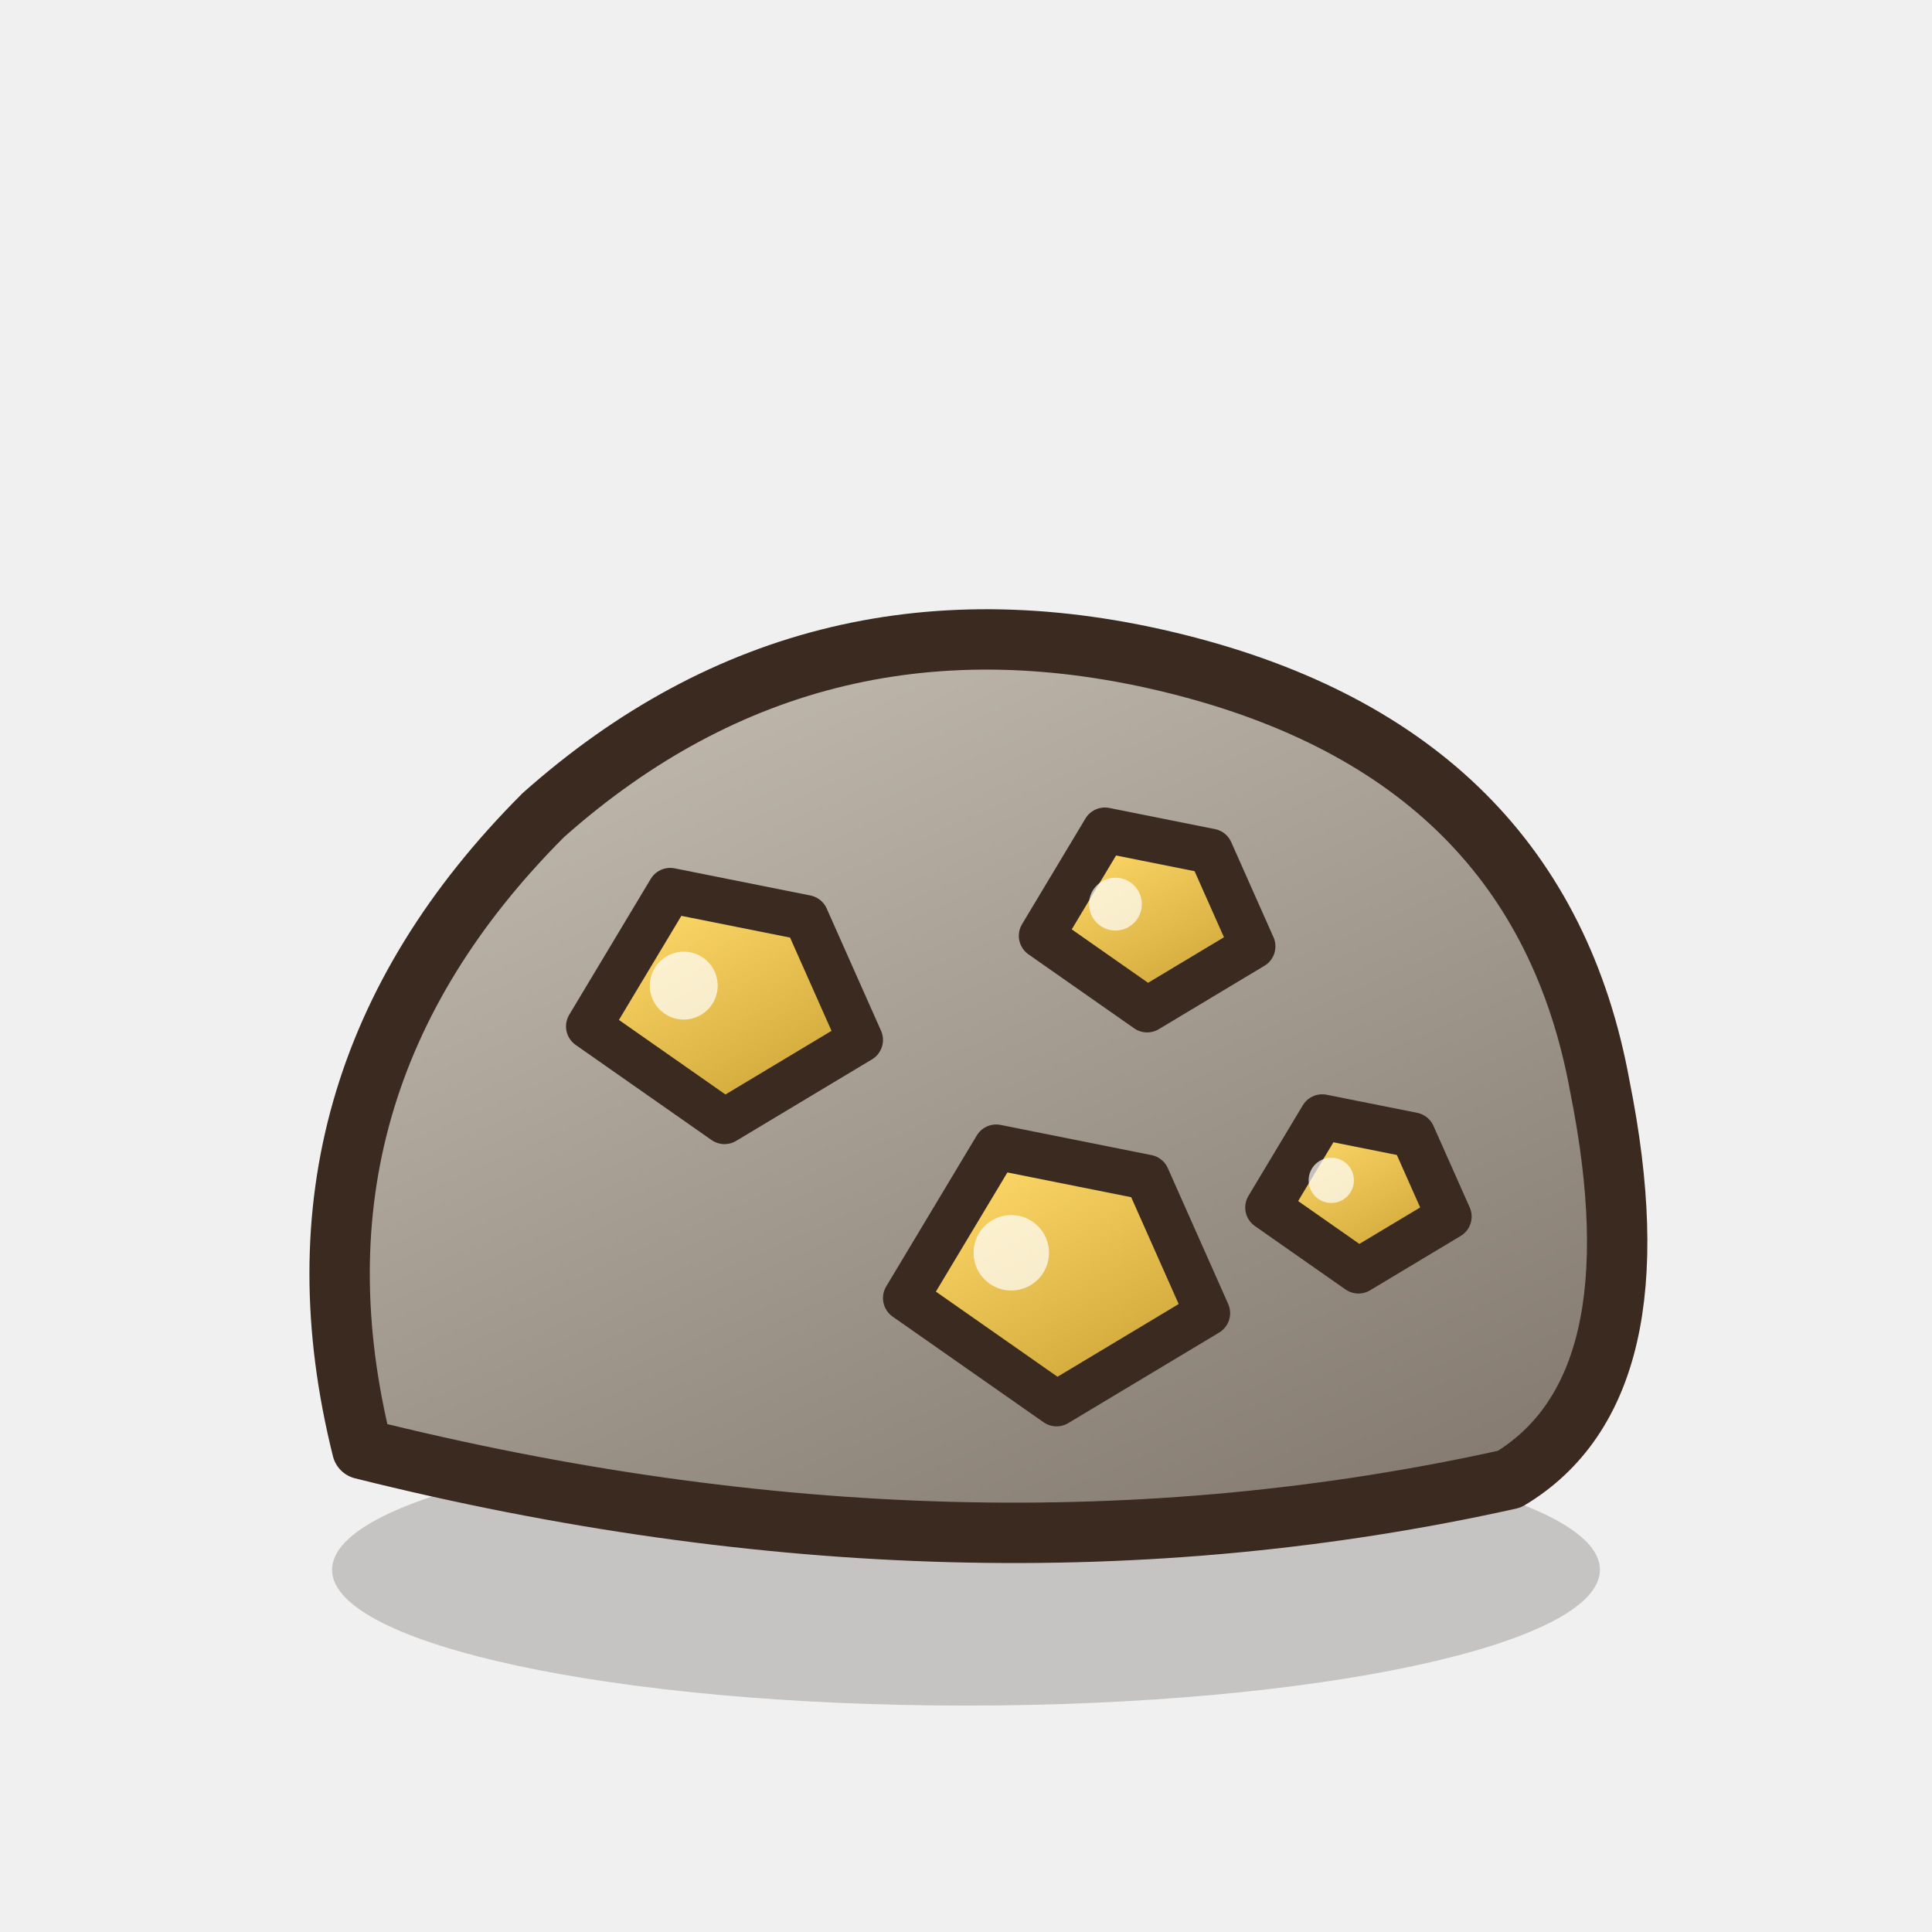
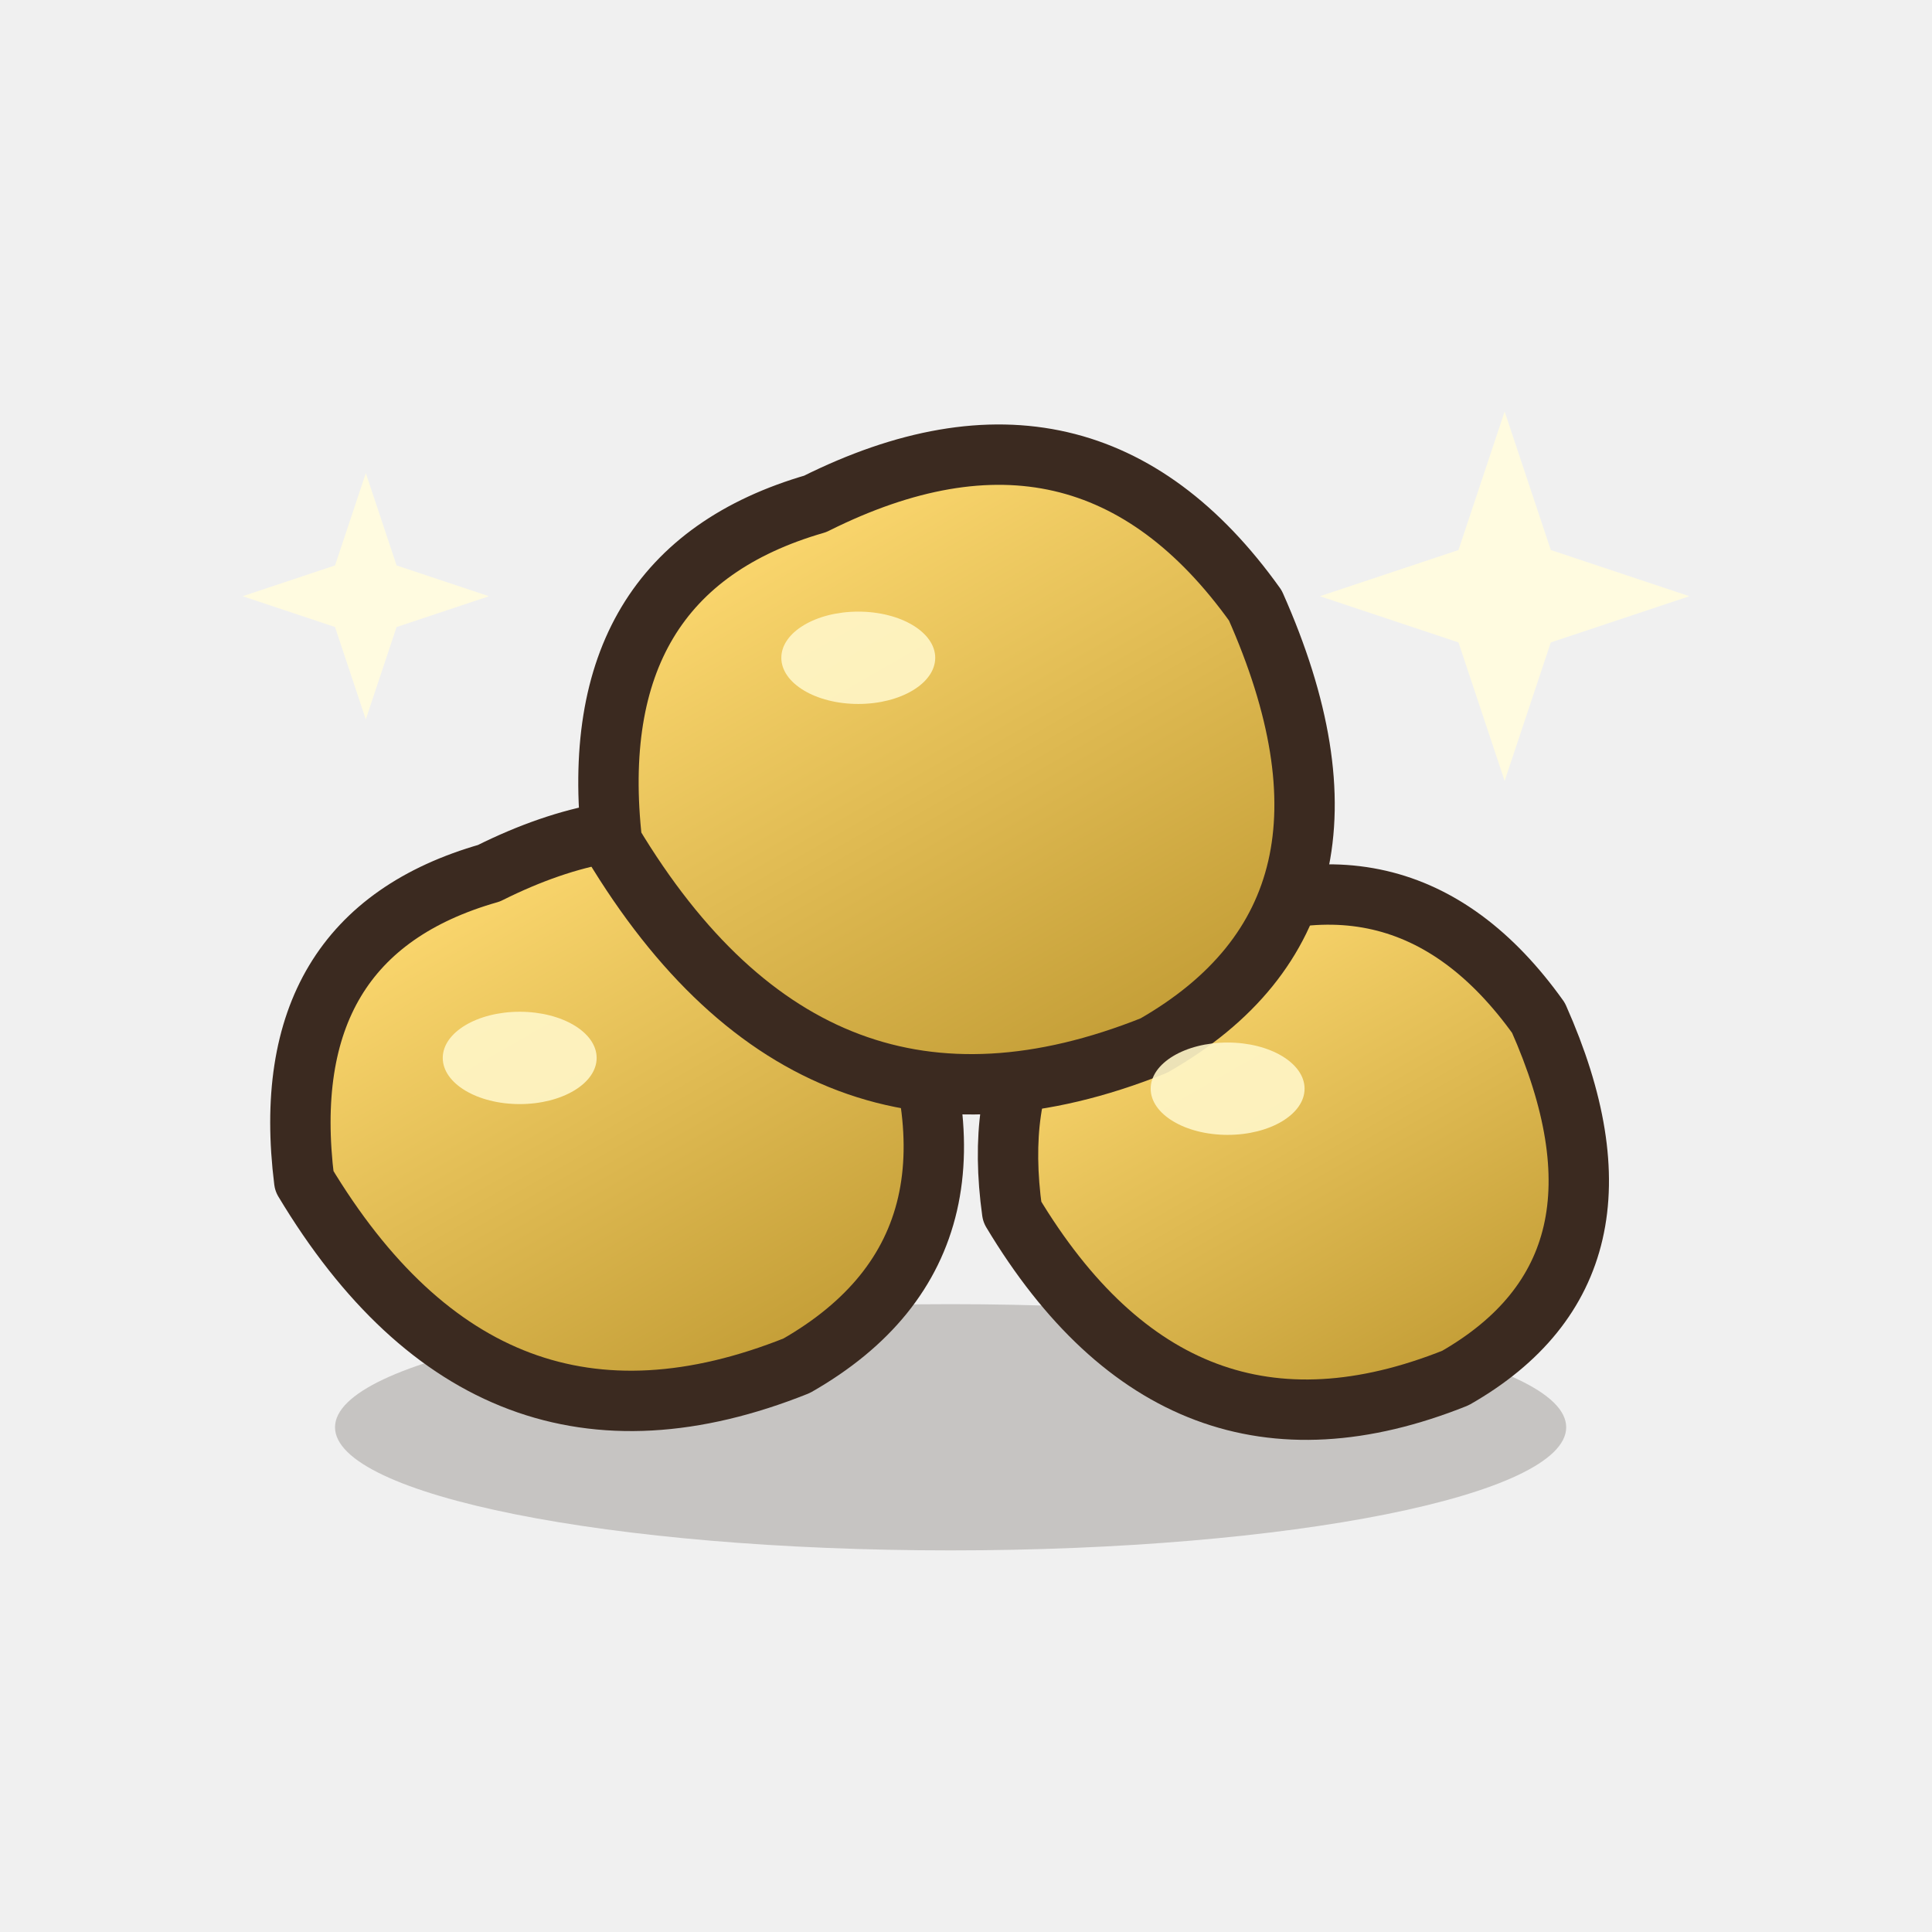
<svg xmlns="http://www.w3.org/2000/svg" width="128" height="128" viewBox="0 0 128 128">
  <defs>
    <linearGradient id="g0" x1="0.2" y1="0.05" x2="0.8" y2="1">
-       <stop offset="0" stop-color="#c0b9ad" />
-       <stop offset="1" stop-color="#857b70" />
+       <stop offset="0" stop-color="#ffdb72" />
+       <stop offset="1" stop-color="#bf9932" />
    </linearGradient>
    <linearGradient id="g1" x1="0.2" y1="0.05" x2="0.8" y2="1">
-       <stop offset="0" stop-color="#ffd96a" />
-       <stop offset="1" stop-color="#caa234" />
+       <stop offset="0" stop-color="#ffdb72" />
+       <stop offset="1" stop-color="#bf9932" />
    </linearGradient>
    <linearGradient id="g2" x1="0.2" y1="0.05" x2="0.8" y2="1">
-       <stop offset="0" stop-color="#ffd96a" />
-       <stop offset="1" stop-color="#caa234" />
-     </linearGradient>
-     <linearGradient id="g3" x1="0.2" y1="0.05" x2="0.8" y2="1">
-       <stop offset="0" stop-color="#ffd96a" />
-       <stop offset="1" stop-color="#caa234" />
-     </linearGradient>
-     <linearGradient id="g4" x1="0.2" y1="0.05" x2="0.8" y2="1">
-       <stop offset="0" stop-color="#ffd96a" />
-       <stop offset="1" stop-color="#caa234" />
+       <stop offset="0" stop-color="#ffdb72" />
+       <stop offset="1" stop-color="#bf9932" />
    </linearGradient>
  </defs>
-   <ellipse cx="64" cy="104" rx="42" ry="9" fill="#1d140c" opacity="0.2" />
-   <path d="M24 96q-6 -24 12 -42q18 -16 42 -10q24 6 28 28q4 20 -6 26q-36 8 -76 -2z" fill="url(#g0)" stroke="#3b2a20" stroke-width="4" stroke-linejoin="round" />
-   <path d="M39 68l5.4 -9l9 1.8l3.6 8.1l-9 5.4z" fill="url(#g1)" stroke="#3b2a20" stroke-width="3" stroke-linejoin="round" />
-   <circle cx="45.3" cy="65.3" r="2.25" fill="#ffffff" opacity="0.7" />
-   <path d="M69 62l4.2 -7l7 1.4l2.8 6.3l-7 4.2z" fill="url(#g2)" stroke="#3b2a20" stroke-width="3" stroke-linejoin="round" />
-   <circle cx="73.9" cy="59.9" r="1.75" fill="#ffffff" opacity="0.7" />
-   <path d="M60 86l6 -10l10 2l4 9l-10 6z" fill="url(#g3)" stroke="#3b2a20" stroke-width="3" stroke-linejoin="round" />
-   <circle cx="67" cy="83" r="2.5" fill="#ffffff" opacity="0.7" />
-   <path d="M84 80l3.6 -6l6 1.2l2.4 5.4l-6 3.6z" fill="url(#g4)" stroke="#3b2a20" stroke-width="3" stroke-linejoin="round" />
-   <circle cx="88.2" cy="78.2" r="1.5" fill="#ffffff" opacity="0.7" />
+   <g transform="translate(-2.27451 -13.51778) scale(1.019608)">
+     <ellipse cx="64" cy="106" rx="40" ry="8" fill="#1d140c" opacity="0.2" />
+     <path d="M22 90q-2 -16 12 -20q16 -8 26 6q8 18 -6 26q-20 8 -32 -12z" fill="url(#g0)" stroke="#3b2a20" stroke-width="3.923" stroke-linejoin="round" />
+     <path d="M68 92q-2 -14.4 10.8 -18q14.4 -7.2 23.4 5.4q7.2 16.2 -5.4 23.4q-18 7.2 -28.8 -10.8z" fill="url(#g1)" stroke="#3b2a20" stroke-width="3.923" stroke-linejoin="round" />
+     <path d="M42 68q-2 -17.6 13.2 -22q17.6 -8.8 28.6 6.6q8.8 19.8 -6.6 28.6q-22 8.8 -35.2 -13.2z" fill="url(#g2)" stroke="#3b2a20" stroke-width="3.923" stroke-linejoin="round" />
+     <ellipse cx="58" cy="56" rx="5" ry="3" fill="#fff6c8" opacity="0.9" />
+     <ellipse cx="36" cy="82" rx="5" ry="3" fill="#fff6c8" opacity="0.9" />
+     <ellipse cx="82" cy="84" rx="5" ry="3" fill="#fff6c8" opacity="0.9" />
+     <path d="M100 40l3 9l9 3l-9 3l-3 9l-3 -9l-9 -3l9 -3z" fill="#fffbe0" />
+     <path d="M26 44l2 6l6 2l-6 2l-2 6l-2 -6l-6 -2l6 -2z" fill="#fffbe0" />
+   </g>
</svg>
